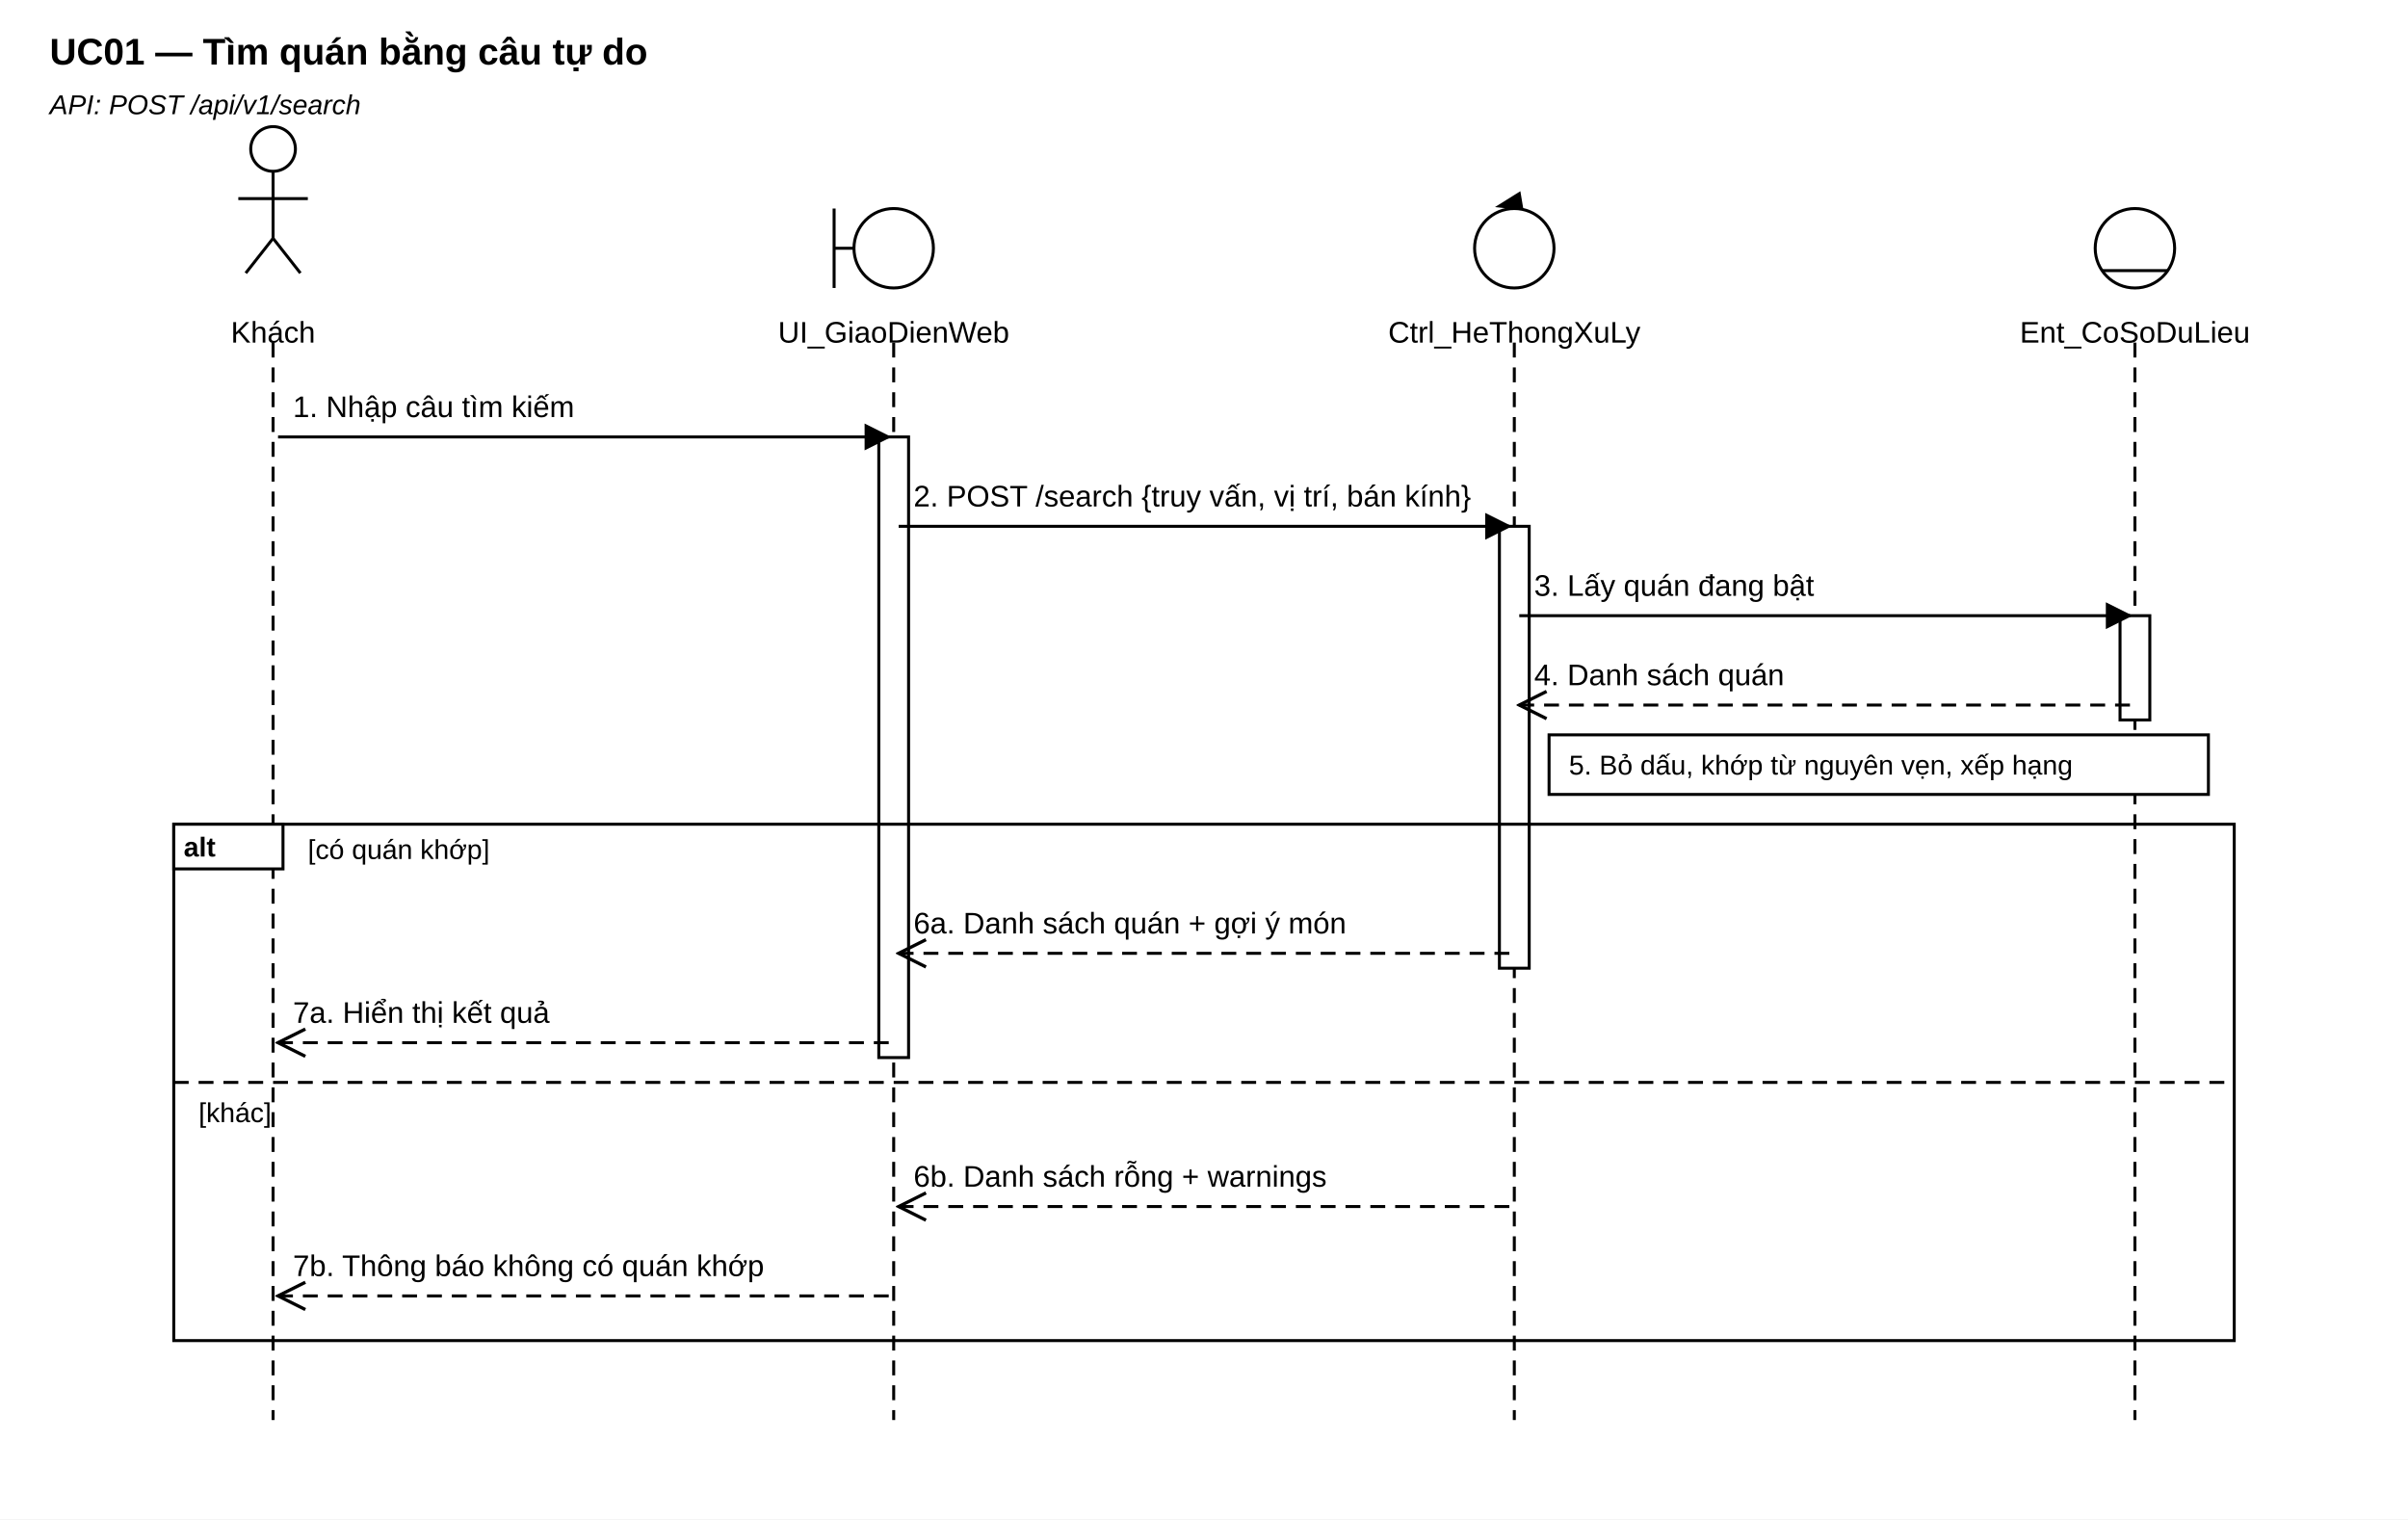
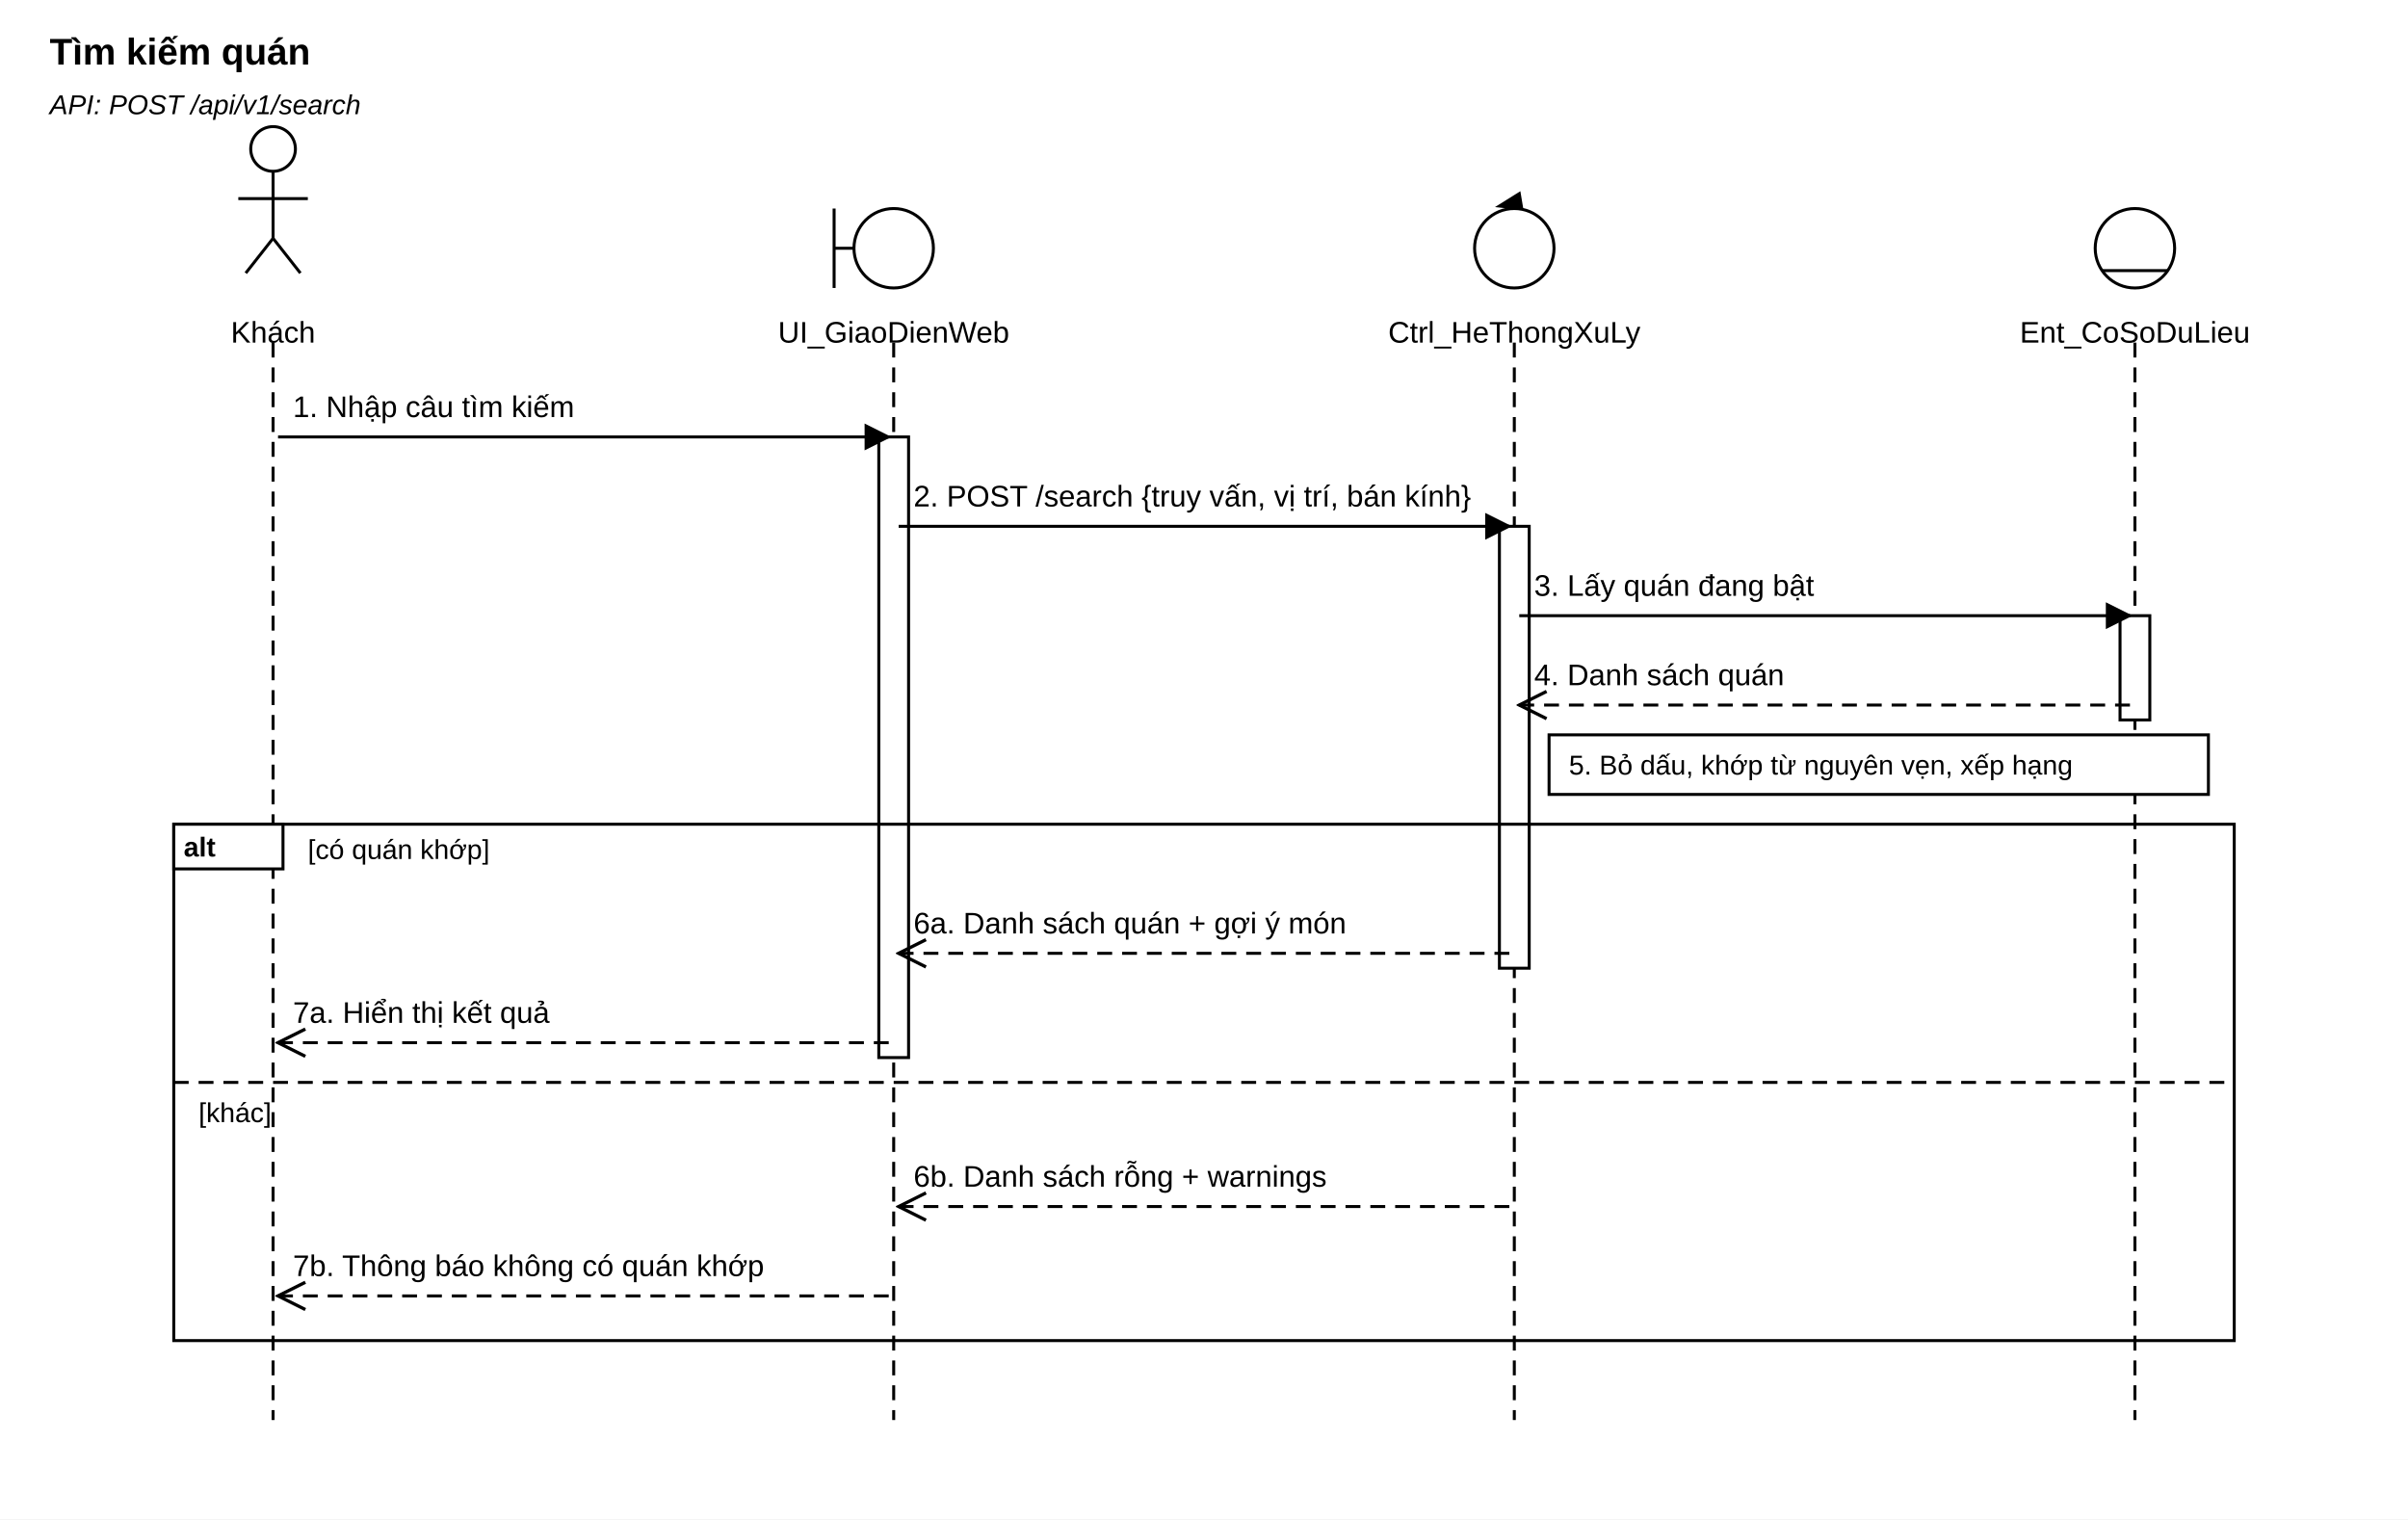
<svg xmlns="http://www.w3.org/2000/svg" width="970" height="612" viewBox="0 0 970 612">
  <defs>
    <marker id="dac" viewBox="0 0 10 10" refX="9" refY="5" markerWidth="9" markerHeight="9" orient="auto">
      <path d="M0,0 L10,5 L0,10 z" fill="#000" />
    </marker>
    <marker id="ho" viewBox="0 0 12 12" refX="11" refY="6" markerWidth="11" markerHeight="11" orient="auto">
      <path d="M1,1 L11,6 L1,11" fill="none" stroke="#000" stroke-width="1.2" />
    </marker>
  </defs>
  <rect width="100%" height="100%" fill="#fff" />
-   <text x="20" y="26" font-family="Arial, Helvetica, sans-serif" font-size="15" text-anchor="start" font-weight="bold" fill="#000">UC01 — Tìm quán bằng câu tự do</text>
+   <text x="20" y="26" font-family="Arial, Helvetica, sans-serif" font-size="15" text-anchor="start" font-weight="bold" fill="#000">Tìm kiếm quán</text>
  <text x="20" y="46" font-family="Arial, Helvetica, sans-serif" font-size="11" text-anchor="start" font-weight="normal" fill="#000" font-style="italic">API: POST /api/v1/search</text>
  <circle cx="110" cy="60" r="9" fill="#fff" stroke="#000" stroke-width="1.2" />
  <line x1="110" y1="69" x2="110" y2="96" stroke="#000" stroke-width="1.2" />
  <line x1="96" y1="80" x2="124" y2="80" stroke="#000" stroke-width="1.2" />
  <line x1="110" y1="96" x2="99" y2="110" stroke="#000" stroke-width="1.2" />
  <line x1="110" y1="96" x2="121" y2="110" stroke="#000" stroke-width="1.2" />
  <text x="110" y="138" font-family="Arial, Helvetica, sans-serif" font-size="12" text-anchor="middle" font-weight="normal" fill="#000">Khách</text>
  <line x1="336" y1="84" x2="336" y2="116" stroke="#000" stroke-width="1.2" />
  <line x1="336" y1="100" x2="344" y2="100" stroke="#000" stroke-width="1.2" />
  <circle cx="360" cy="100" r="16" fill="#fff" stroke="#000" stroke-width="1.2" />
  <text x="360" y="138" font-family="Arial, Helvetica, sans-serif" font-size="12" text-anchor="middle" font-weight="normal" fill="#000">UI_GiaoDienWeb</text>
  <circle cx="610" cy="100" r="16" fill="#fff" stroke="#000" stroke-width="1.2" />
  <path d="M 604 83 L 612 78 L 613 84 Z" fill="#000" stroke="#000" stroke-width="1.2" />
  <text x="610" y="138" font-family="Arial, Helvetica, sans-serif" font-size="12" text-anchor="middle" font-weight="normal" fill="#000">Ctrl_HeThongXuLy</text>
  <circle cx="860" cy="100" r="16" fill="#fff" stroke="#000" stroke-width="1.2" />
  <line x1="847" y1="109" x2="873" y2="109" stroke="#000" stroke-width="1.2" />
  <text x="860" y="138" font-family="Arial, Helvetica, sans-serif" font-size="12" text-anchor="middle" font-weight="normal" fill="#000">Ent_CoSoDuLieu</text>
  <line x1="110" y1="138" x2="110" y2="572" stroke="#000" stroke-width="1.2" stroke-dasharray="6 4" />
  <line x1="360" y1="138" x2="360" y2="572" stroke="#000" stroke-width="1.2" stroke-dasharray="6 4" />
  <line x1="610" y1="138" x2="610" y2="572" stroke="#000" stroke-width="1.2" stroke-dasharray="6 4" />
  <line x1="860" y1="138" x2="860" y2="572" stroke="#000" stroke-width="1.2" stroke-dasharray="6 4" />
  <rect x="854" y="248" width="12" height="42" rx="0" fill="#fff" stroke="#000" stroke-width="1.2" />
  <rect x="604" y="212" width="12" height="178" rx="0" fill="#fff" stroke="#000" stroke-width="1.2" />
  <rect x="354" y="176" width="12" height="250" rx="0" fill="#fff" stroke="#000" stroke-width="1.2" />
  <line x1="112" y1="176" x2="358" y2="176" stroke="#000" stroke-width="1.2" marker-end="url(#dac)" />
  <text x="118" y="168" font-family="Arial, Helvetica, sans-serif" font-size="12" text-anchor="start" font-weight="normal" fill="#000">1. Nhập câu tìm kiếm</text>
  <line x1="362" y1="212" x2="608" y2="212" stroke="#000" stroke-width="1.2" marker-end="url(#dac)" />
  <text x="368" y="204" font-family="Arial, Helvetica, sans-serif" font-size="12" text-anchor="start" font-weight="normal" fill="#000">2. POST /search {truy vấn, vị trí, bán kính}</text>
  <line x1="612" y1="248" x2="858" y2="248" stroke="#000" stroke-width="1.2" marker-end="url(#dac)" />
  <text x="618" y="240" font-family="Arial, Helvetica, sans-serif" font-size="12" text-anchor="start" font-weight="normal" fill="#000">3. Lấy quán đang bật</text>
  <line x1="858" y1="284" x2="612" y2="284" stroke="#000" stroke-width="1.2" stroke-dasharray="6 4" marker-end="url(#ho)" />
  <text x="618" y="276" font-family="Arial, Helvetica, sans-serif" font-size="12" text-anchor="start" font-weight="normal" fill="#000">4. Danh sách quán</text>
  <rect x="624" y="296" width="265.6" height="24" rx="0" fill="#fff" stroke="#000" stroke-width="1.2" />
  <text x="632" y="312" font-family="Arial, Helvetica, sans-serif" font-size="11" text-anchor="start" font-weight="normal" fill="#000">5. Bỏ dấu, khớp từ nguyên vẹn, xếp hạng</text>
  <line x1="608" y1="384" x2="362" y2="384" stroke="#000" stroke-width="1.2" stroke-dasharray="6 4" marker-end="url(#ho)" />
  <text x="368" y="376" font-family="Arial, Helvetica, sans-serif" font-size="12" text-anchor="start" font-weight="normal" fill="#000">6a. Danh sách quán + gợi ý món</text>
  <line x1="358" y1="420" x2="112" y2="420" stroke="#000" stroke-width="1.2" stroke-dasharray="6 4" marker-end="url(#ho)" />
  <text x="118" y="412" font-family="Arial, Helvetica, sans-serif" font-size="12" text-anchor="start" font-weight="normal" fill="#000">7a. Hiển thị kết quả</text>
  <line x1="70" y1="436" x2="900" y2="436" stroke="#000" stroke-width="1.2" stroke-dasharray="6 4" />
  <text x="80" y="452" font-family="Arial, Helvetica, sans-serif" font-size="11" text-anchor="start" font-weight="normal" fill="#000">[khác]</text>
  <line x1="608" y1="486" x2="362" y2="486" stroke="#000" stroke-width="1.2" stroke-dasharray="6 4" marker-end="url(#ho)" />
  <text x="368" y="478" font-family="Arial, Helvetica, sans-serif" font-size="12" text-anchor="start" font-weight="normal" fill="#000">6b. Danh sách rỗng + warnings</text>
  <line x1="358" y1="522" x2="112" y2="522" stroke="#000" stroke-width="1.2" stroke-dasharray="6 4" marker-end="url(#ho)" />
  <text x="118" y="514" font-family="Arial, Helvetica, sans-serif" font-size="12" text-anchor="start" font-weight="normal" fill="#000">7b. Thông báo không có quán khớp</text>
  <rect x="70" y="332" width="830" height="208" rx="0" fill="none" stroke="#000" stroke-width="1.2" />
  <rect x="70" y="332" width="44" height="18" fill="#fff" stroke="#000" stroke-width="1.2" />
  <text x="74" y="345" font-family="Arial, Helvetica, sans-serif" font-size="11" text-anchor="start" font-weight="bold" fill="#000">alt</text>
  <text x="124" y="346" font-family="Arial, Helvetica, sans-serif" font-size="11" text-anchor="start" font-weight="normal" fill="#000">[có quán khớp]</text>
</svg>
